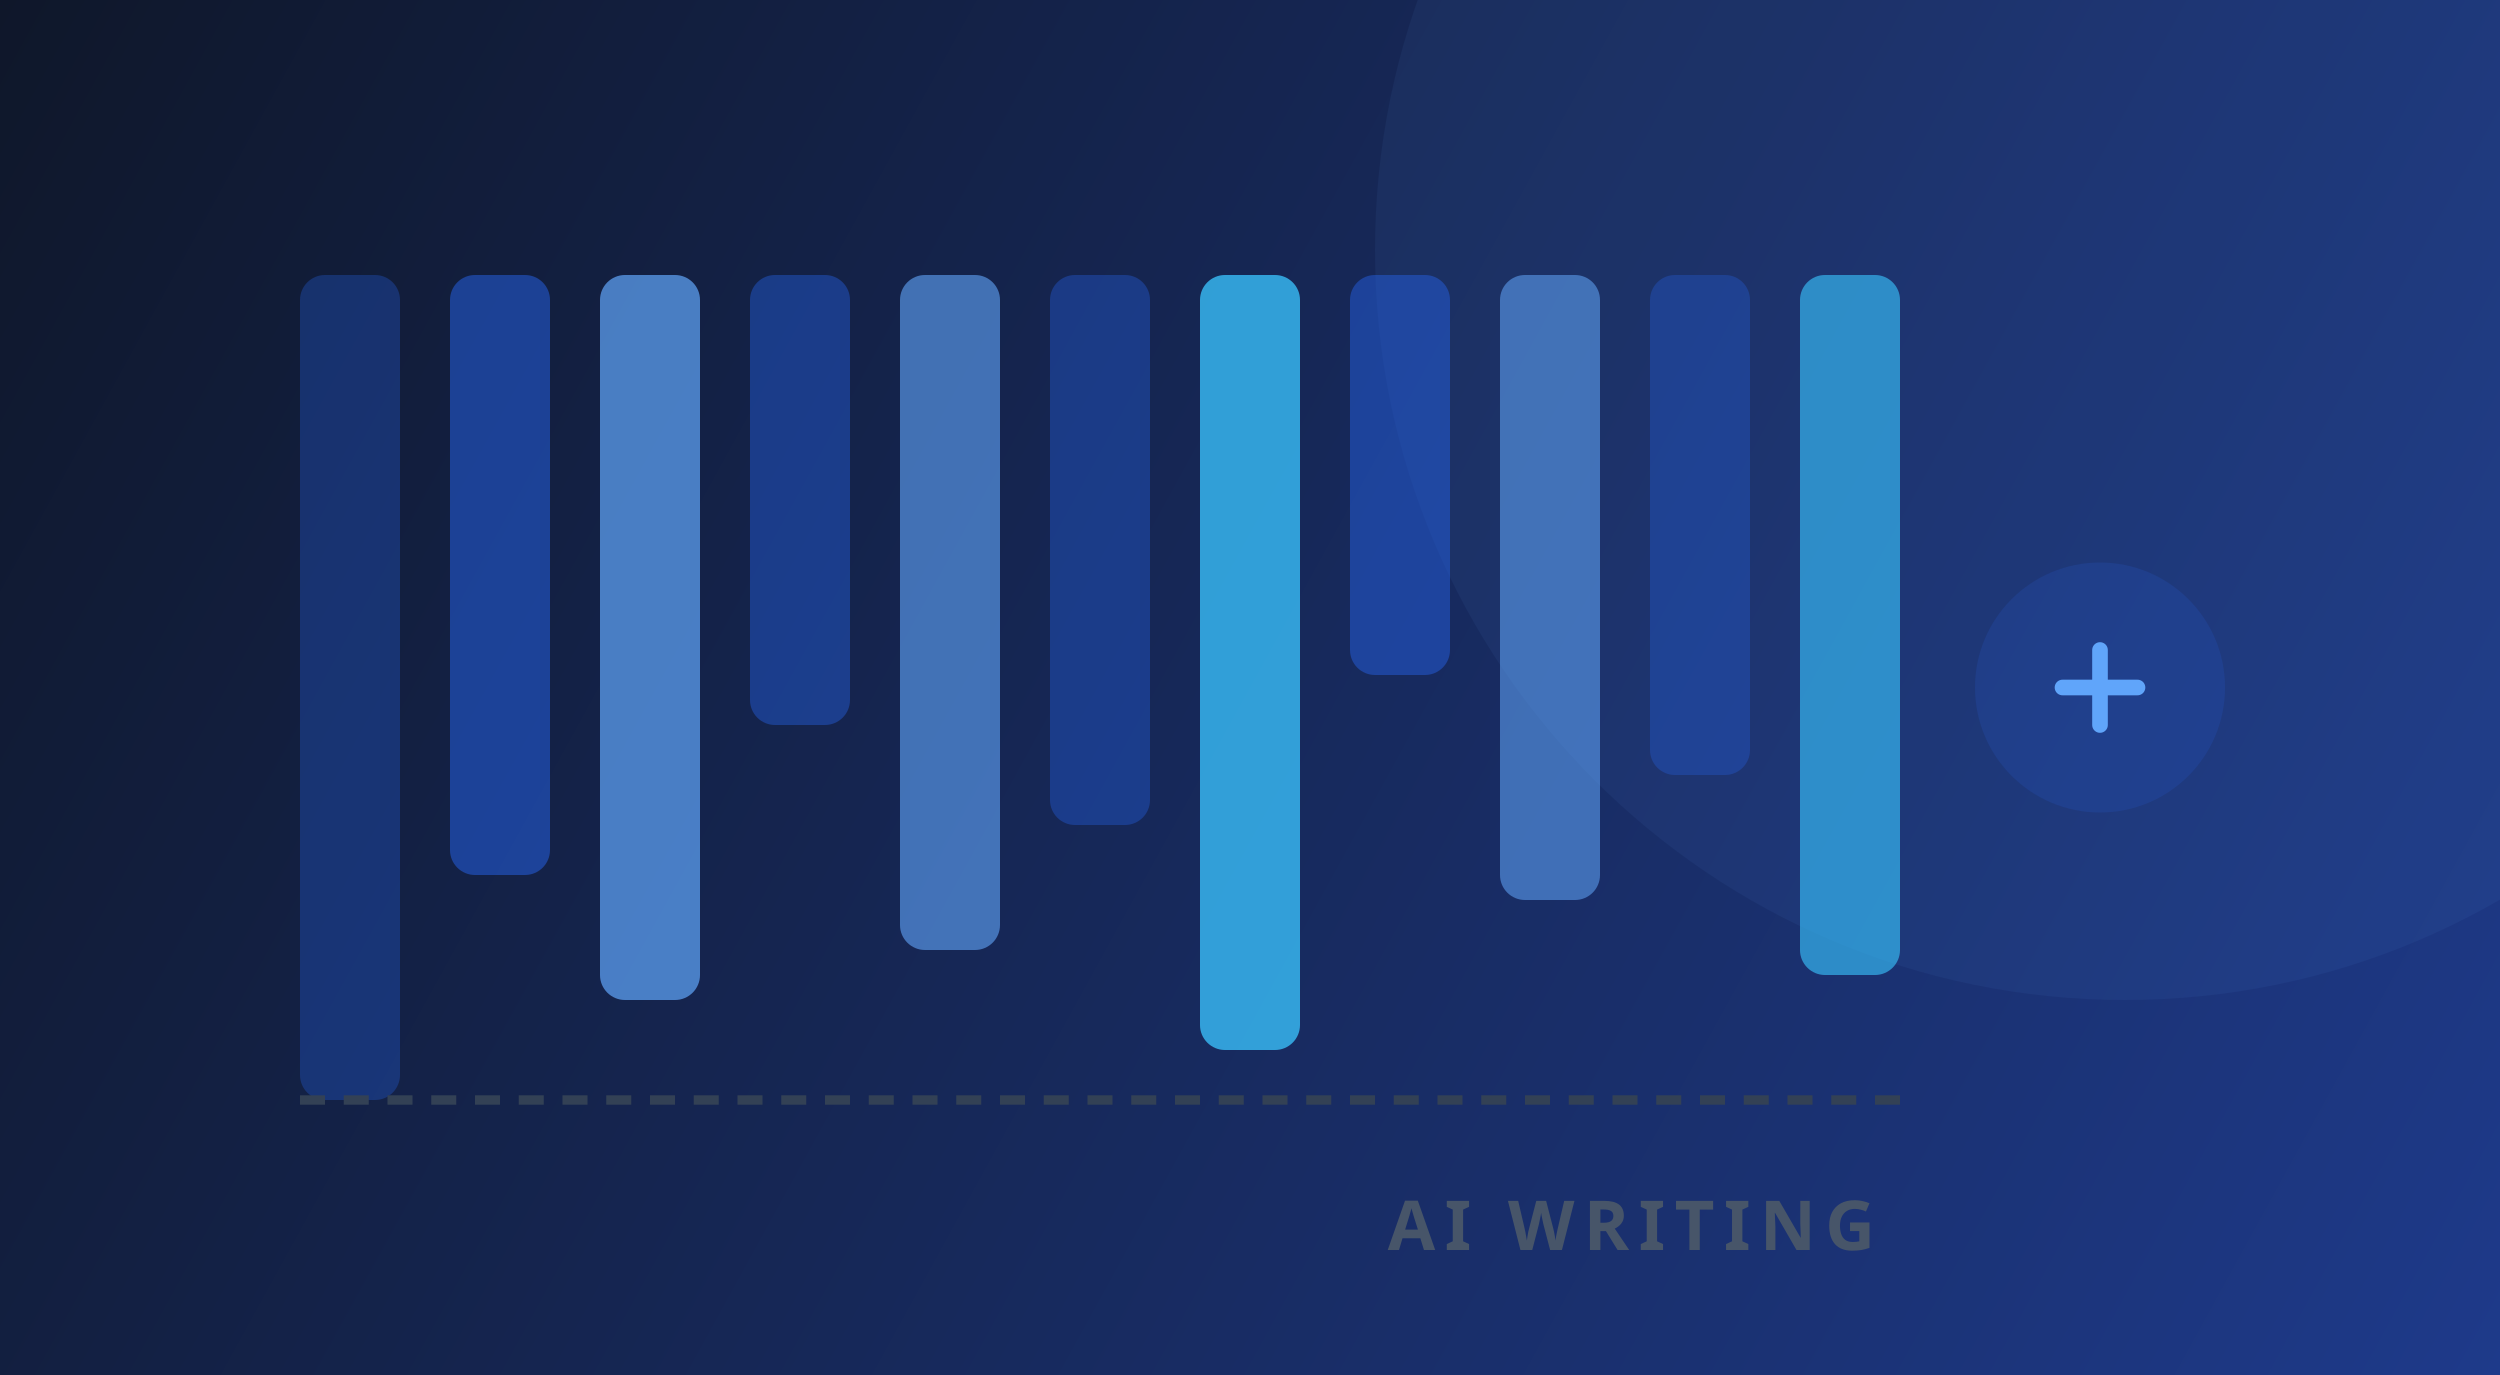
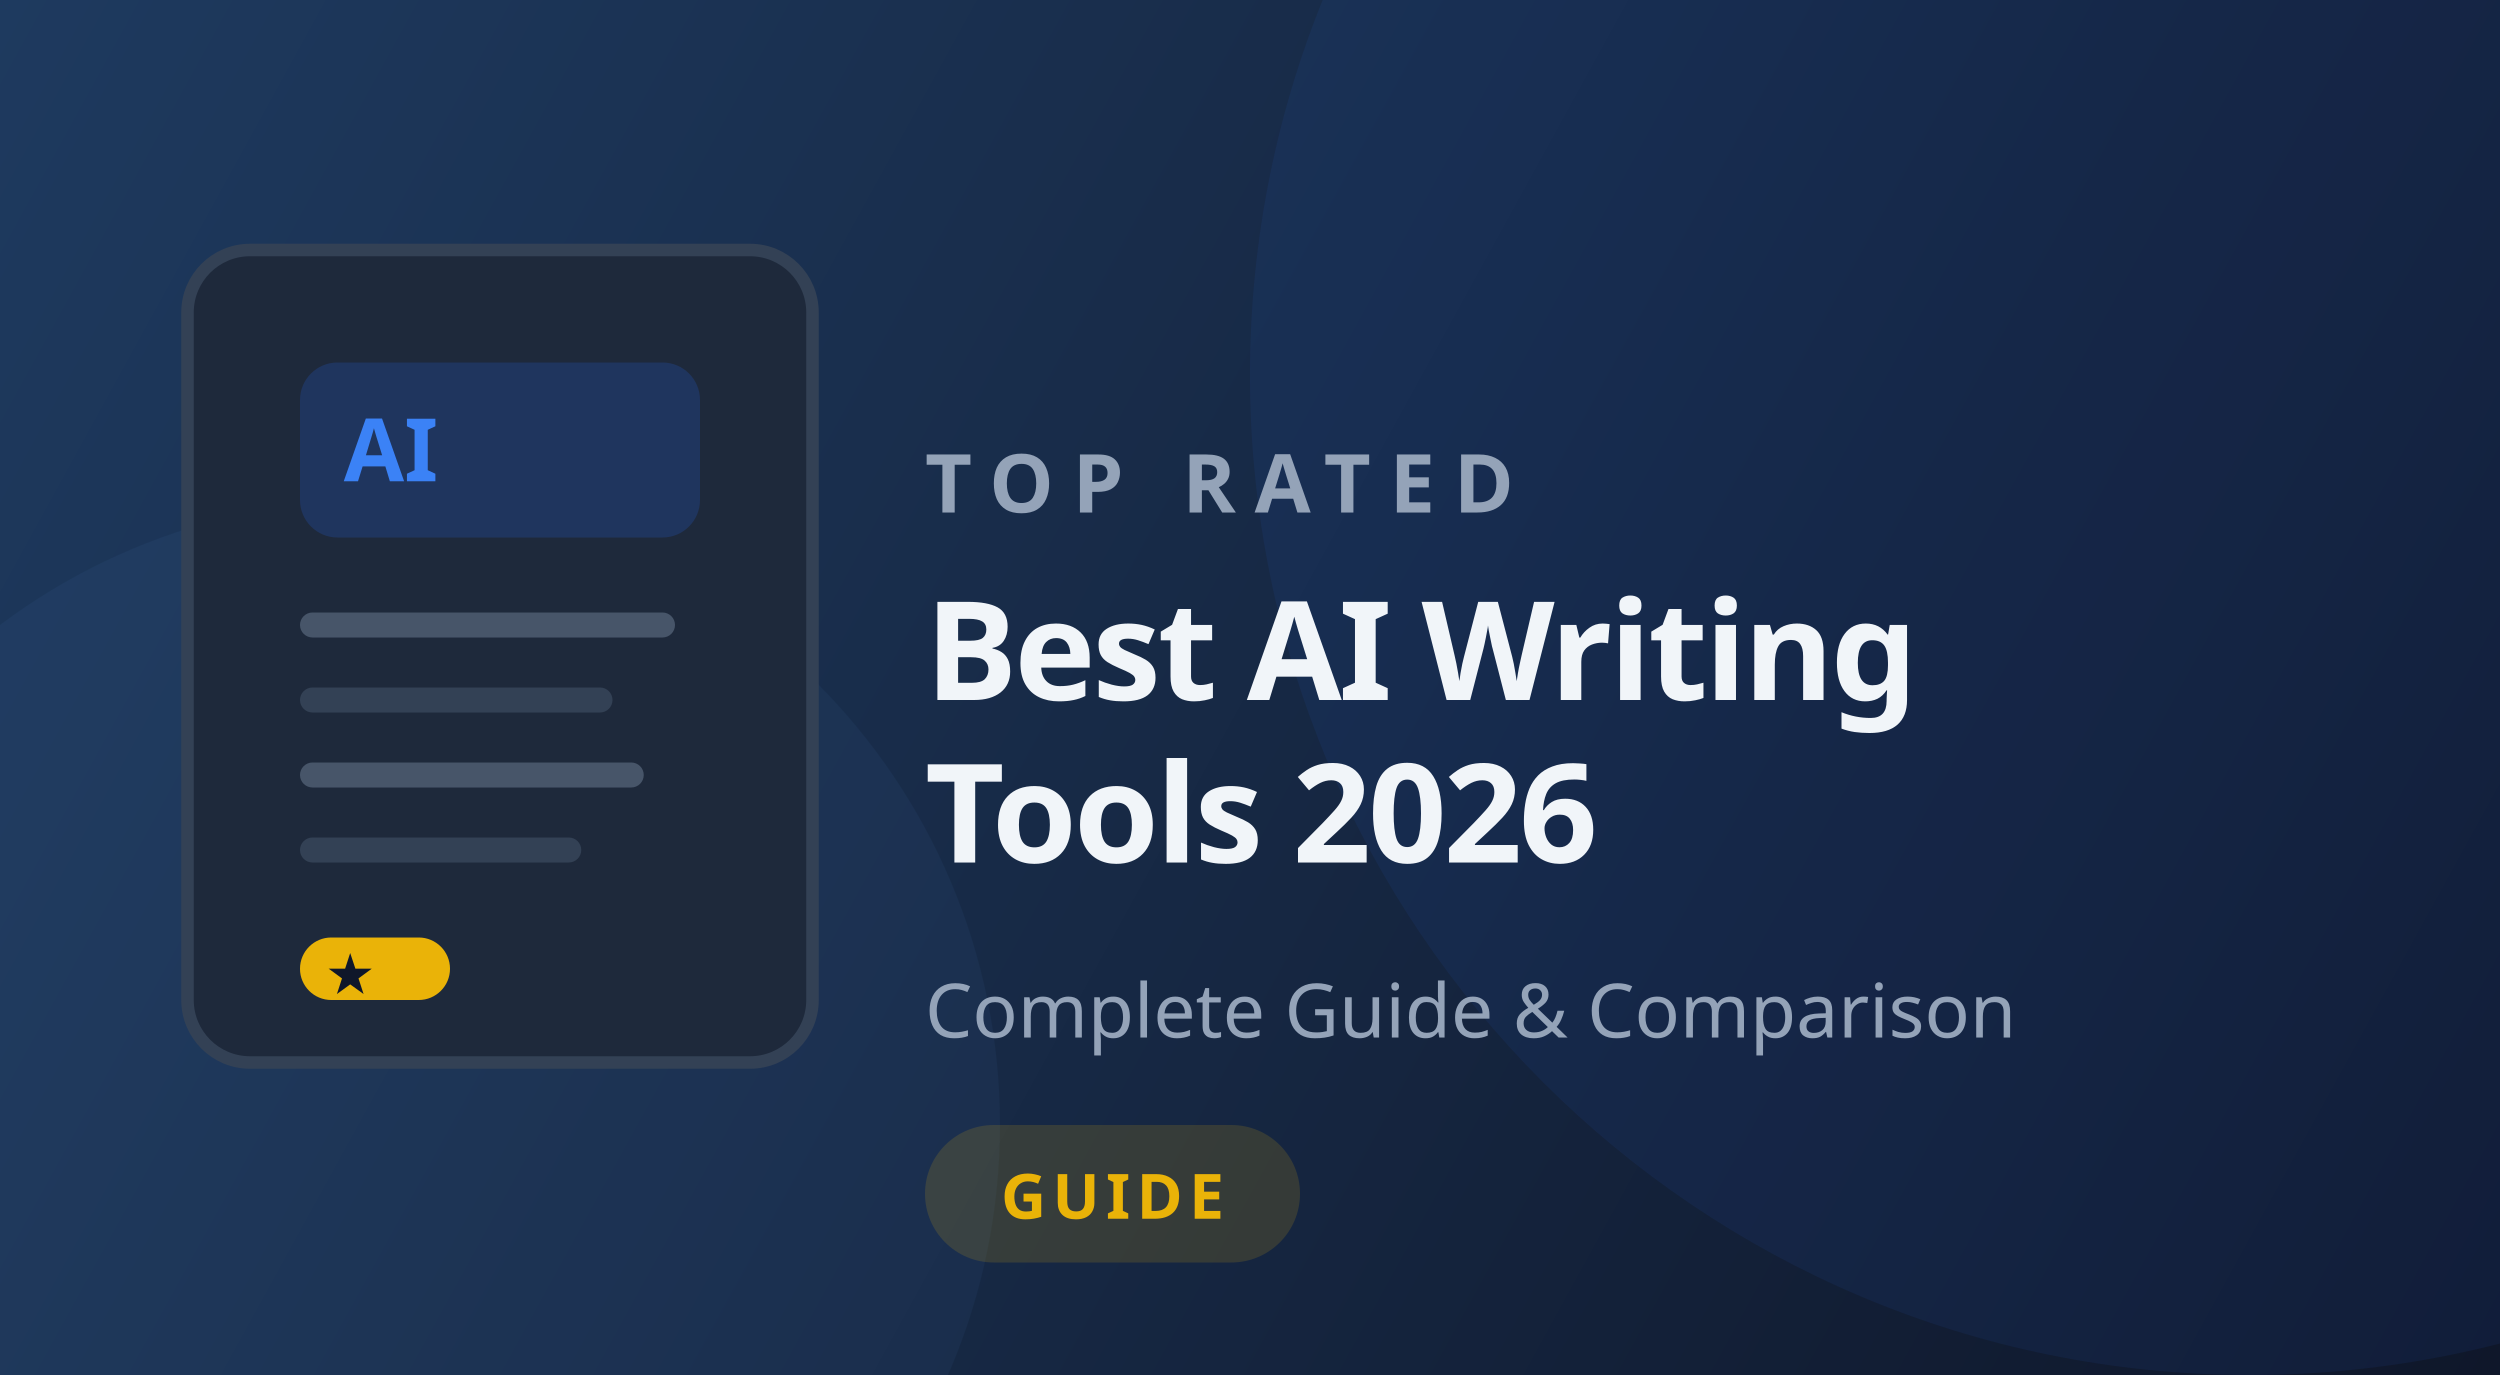
<svg xmlns="http://www.w3.org/2000/svg" viewBox="0 0 400 220" fill="none">
-   <rect width="400" height="220" fill="url(#wBg)" />
  <defs>
-     <linearGradient id="wBg" x1="0" y1="0" x2="400" y2="220" gradientUnits="userSpaceOnUse">
-       <stop stop-color="#0f172a" />
-       <stop offset="1" stop-color="#1e3a8a" />
+     <linearGradient id="w1" x1="0" y1="0" x2="400" y2="220" gradientUnits="userSpaceOnUse">
+       <stop stop-color="#1e3a5f" />
+       <stop offset="1" stop-color="#0f172a" />
    </linearGradient>
  </defs>
-   <g opacity="0.06">
-     <circle cx="340" cy="40" r="120" fill="#60a5fa" />
-   </g>
-   <rect x="48" y="44" width="16" height="132" rx="4" fill="#2563eb" opacity="0.3" />
-   <rect x="72" y="44" width="16" height="96" rx="4" fill="#2563eb" opacity="0.5" />
-   <rect x="96" y="44" width="16" height="116" rx="4" fill="#60a5fa" opacity="0.7" />
-   <rect x="120" y="44" width="16" height="72" rx="4" fill="#2563eb" opacity="0.4" />
-   <rect x="144" y="44" width="16" height="108" rx="4" fill="#60a5fa" opacity="0.6" />
-   <rect x="168" y="44" width="16" height="88" rx="4" fill="#2563eb" opacity="0.35" />
-   <rect x="192" y="44" width="16" height="124" rx="4" fill="#38bdf8" opacity="0.8" />
-   <rect x="216" y="44" width="16" height="64" rx="4" fill="#2563eb" opacity="0.45" />
-   <rect x="240" y="44" width="16" height="100" rx="4" fill="#60a5fa" opacity="0.55" />
-   <rect x="264" y="44" width="16" height="80" rx="4" fill="#2563eb" opacity="0.3" />
-   <rect x="288" y="44" width="16" height="112" rx="4" fill="#38bdf8" opacity="0.65" />
-   <line x1="48" y1="176" x2="304" y2="176" stroke="#334155" stroke-width="1.5" stroke-dasharray="4 3" />
-   <circle cx="336" cy="110" r="20" fill="#2563eb" opacity="0.15" />
-   <path d="M330 110h12M336 104v12" stroke="#60a5fa" stroke-width="2.5" stroke-linecap="round" />
-   <text x="300" y="200" text-anchor="end" fill="#475569" font-family="system-ui" font-size="11" font-weight="700" letter-spacing="1.5">AI WRITING</text>
+   <rect width="400" height="220" fill="url(#w1)" />
+   <circle cx="360" cy="60" r="160" fill="#2563eb" opacity="0.08" />
+   <circle cx="60" cy="180" r="100" fill="#60a5fa" opacity="0.05" />
+   <rect x="30" y="40" width="100" height="130" rx="10" fill="#1e293b" stroke="#334155" stroke-width="2" />
+   <rect x="48" y="58" width="64" height="28" rx="6" fill="#2563eb" opacity="0.2" />
+   <text x="55" y="77" fill="#3b82f6" font-size="14" font-weight="bold" font-family="system-ui">AI</text>
+   <rect x="48" y="98" width="60" height="4" rx="2" fill="#475569" />
+   <rect x="48" y="110" width="50" height="4" rx="2" fill="#334155" />
+   <rect x="48" y="122" width="55" height="4" rx="2" fill="#475569" />
+   <rect x="48" y="134" width="45" height="4" rx="2" fill="#334155" />
+   <rect x="48" y="150" width="24" height="10" rx="5" fill="#eab308" />
+   <text x="52" y="159" fill="#0f172a" font-size="9" font-weight="bold" font-family="system-ui">★</text>
+   <text x="148" y="82" fill="#94a3b8" font-size="13" font-weight="700" font-family="system-ui" letter-spacing="3">TOP RATED</text>
+   <text x="148" y="112" fill="#f1f5f9" font-size="22" font-weight="900" font-family="system-ui" letter-spacing="-0.5">Best AI Writing</text>
+   <text x="148" y="138" fill="#f1f5f9" font-size="22" font-weight="900" font-family="system-ui" letter-spacing="-0.5">Tools 2026</text>
+   <text x="148" y="166" fill="#94a3b8" font-size="12" font-family="system-ui">Complete Guide &amp; Comparison</text>
+   <rect x="148" y="180" width="60" height="22" rx="11" fill="#eab308" opacity="0.15" />
+   <text x="178" y="195" text-anchor="middle" fill="#eab308" font-size="10" font-weight="800" font-family="system-ui" letter-spacing="1">GUIDE</text>
</svg>
